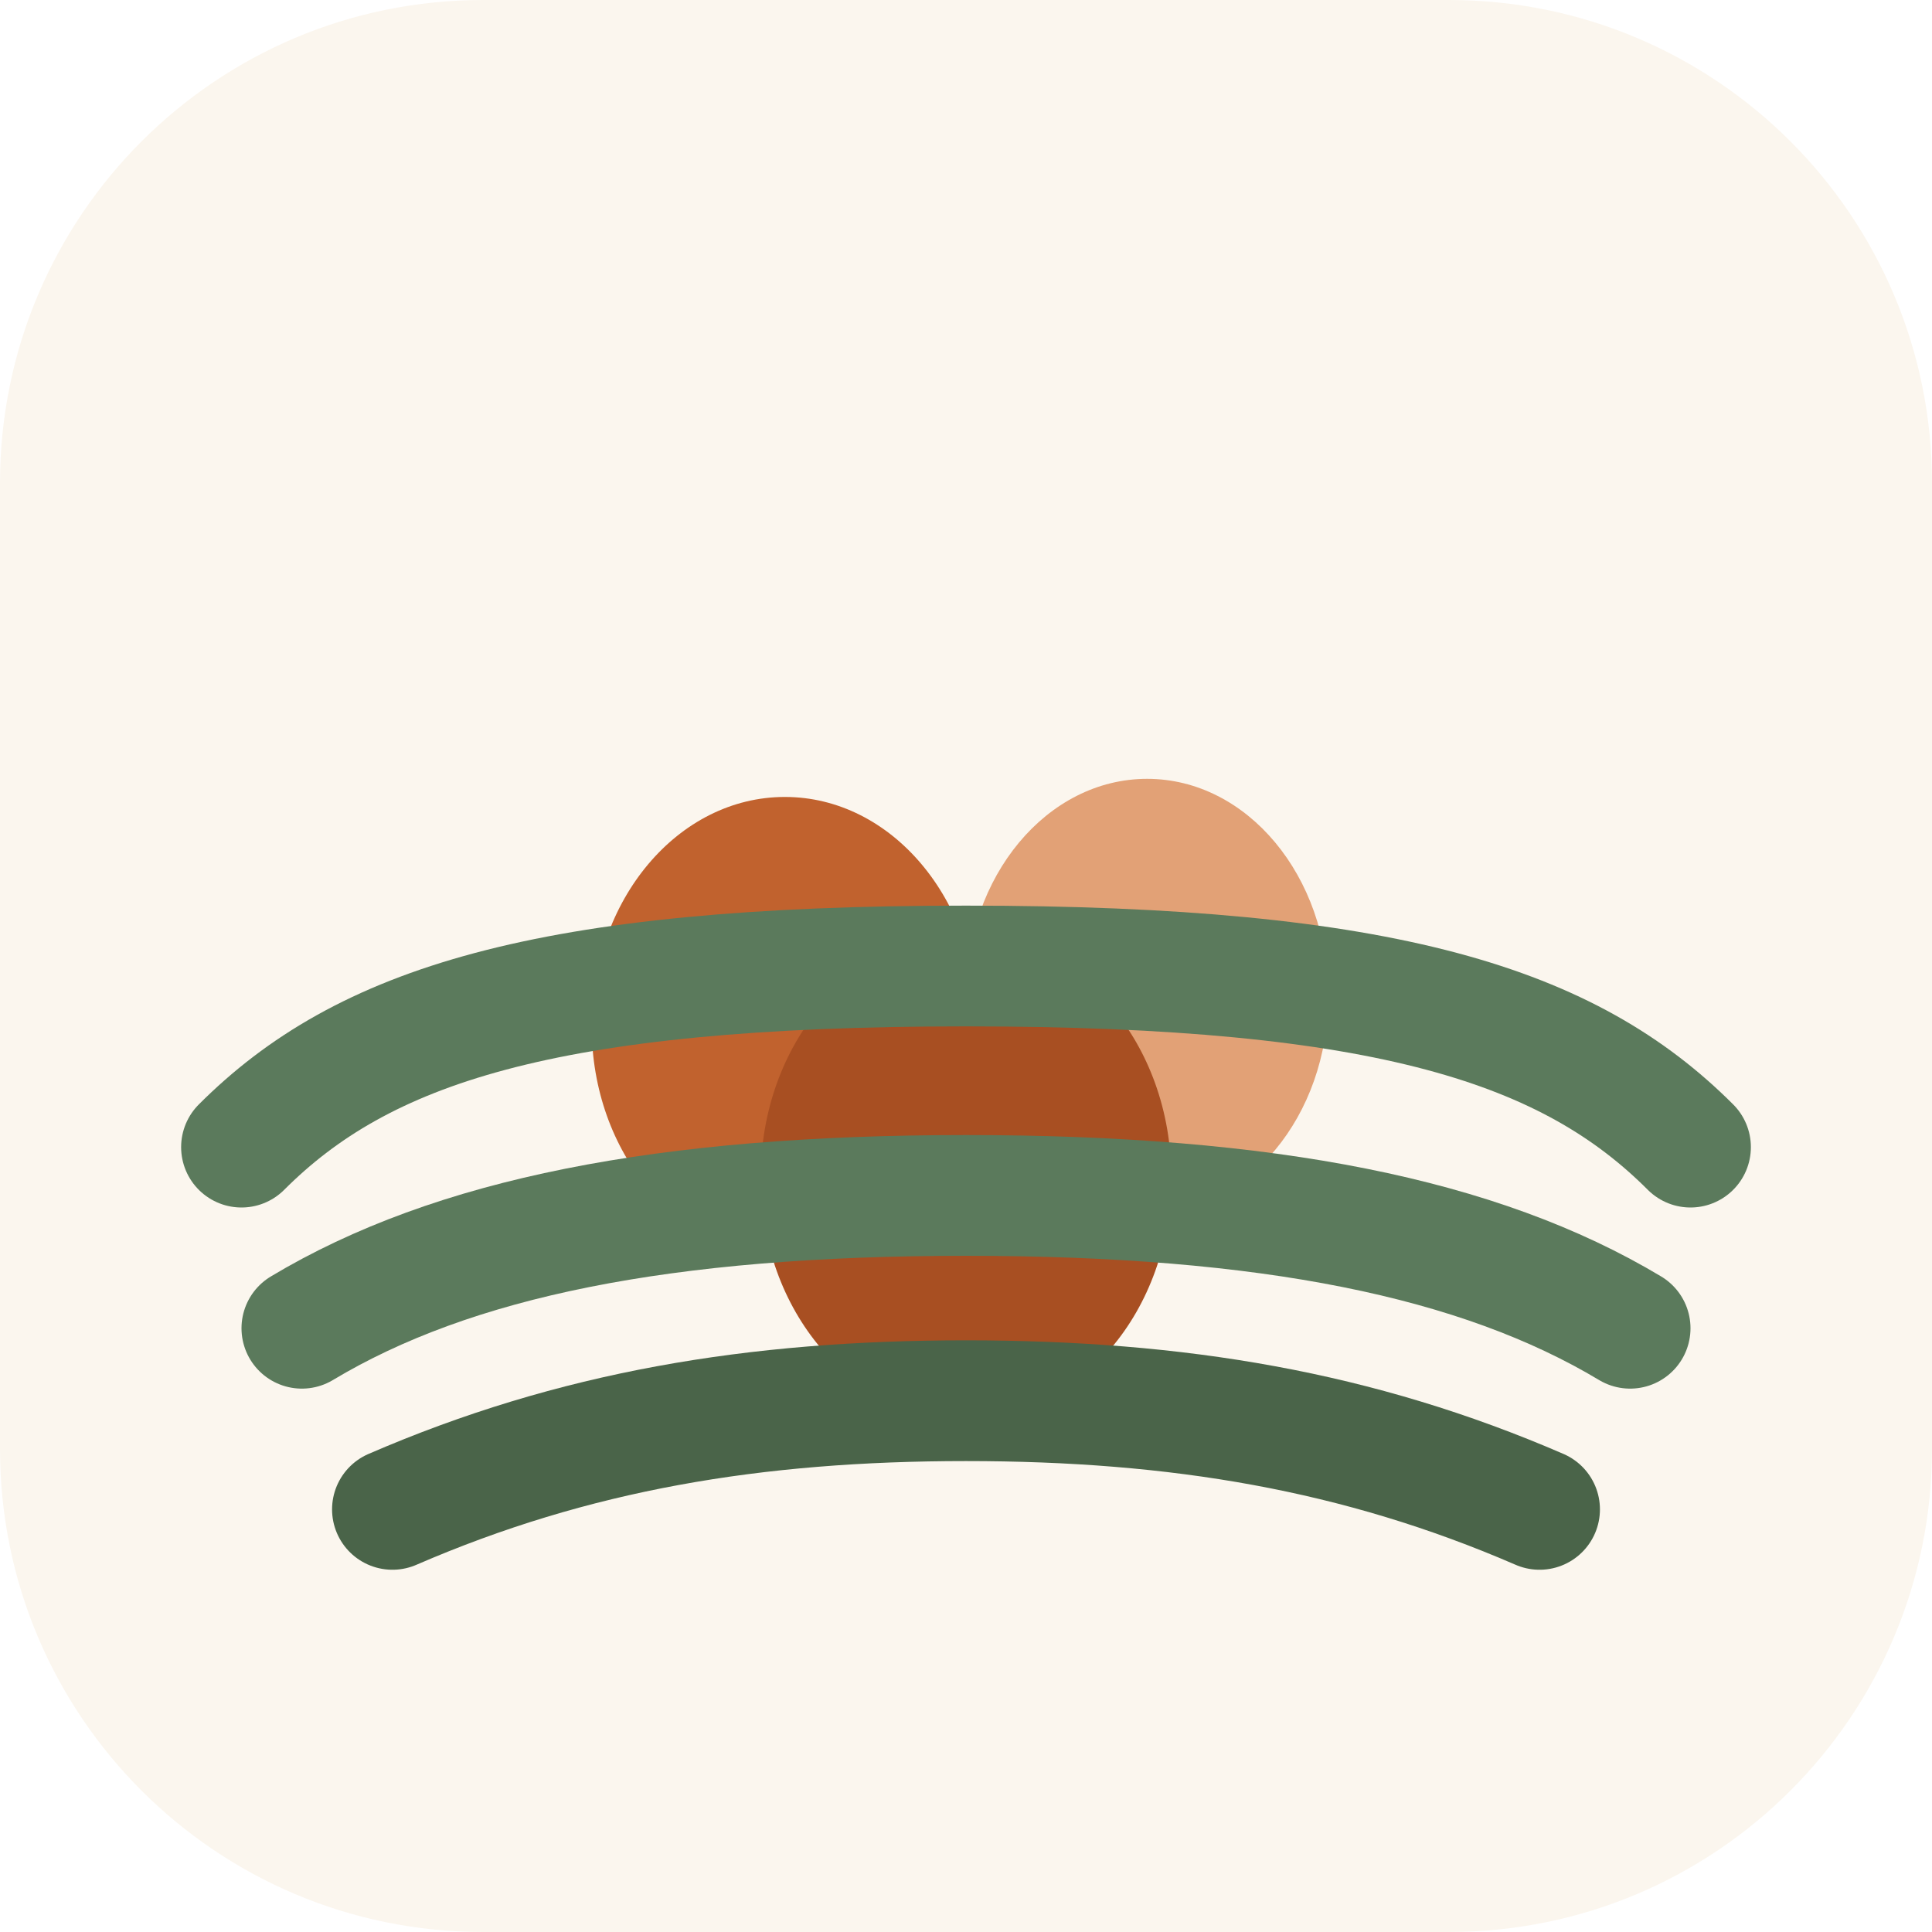
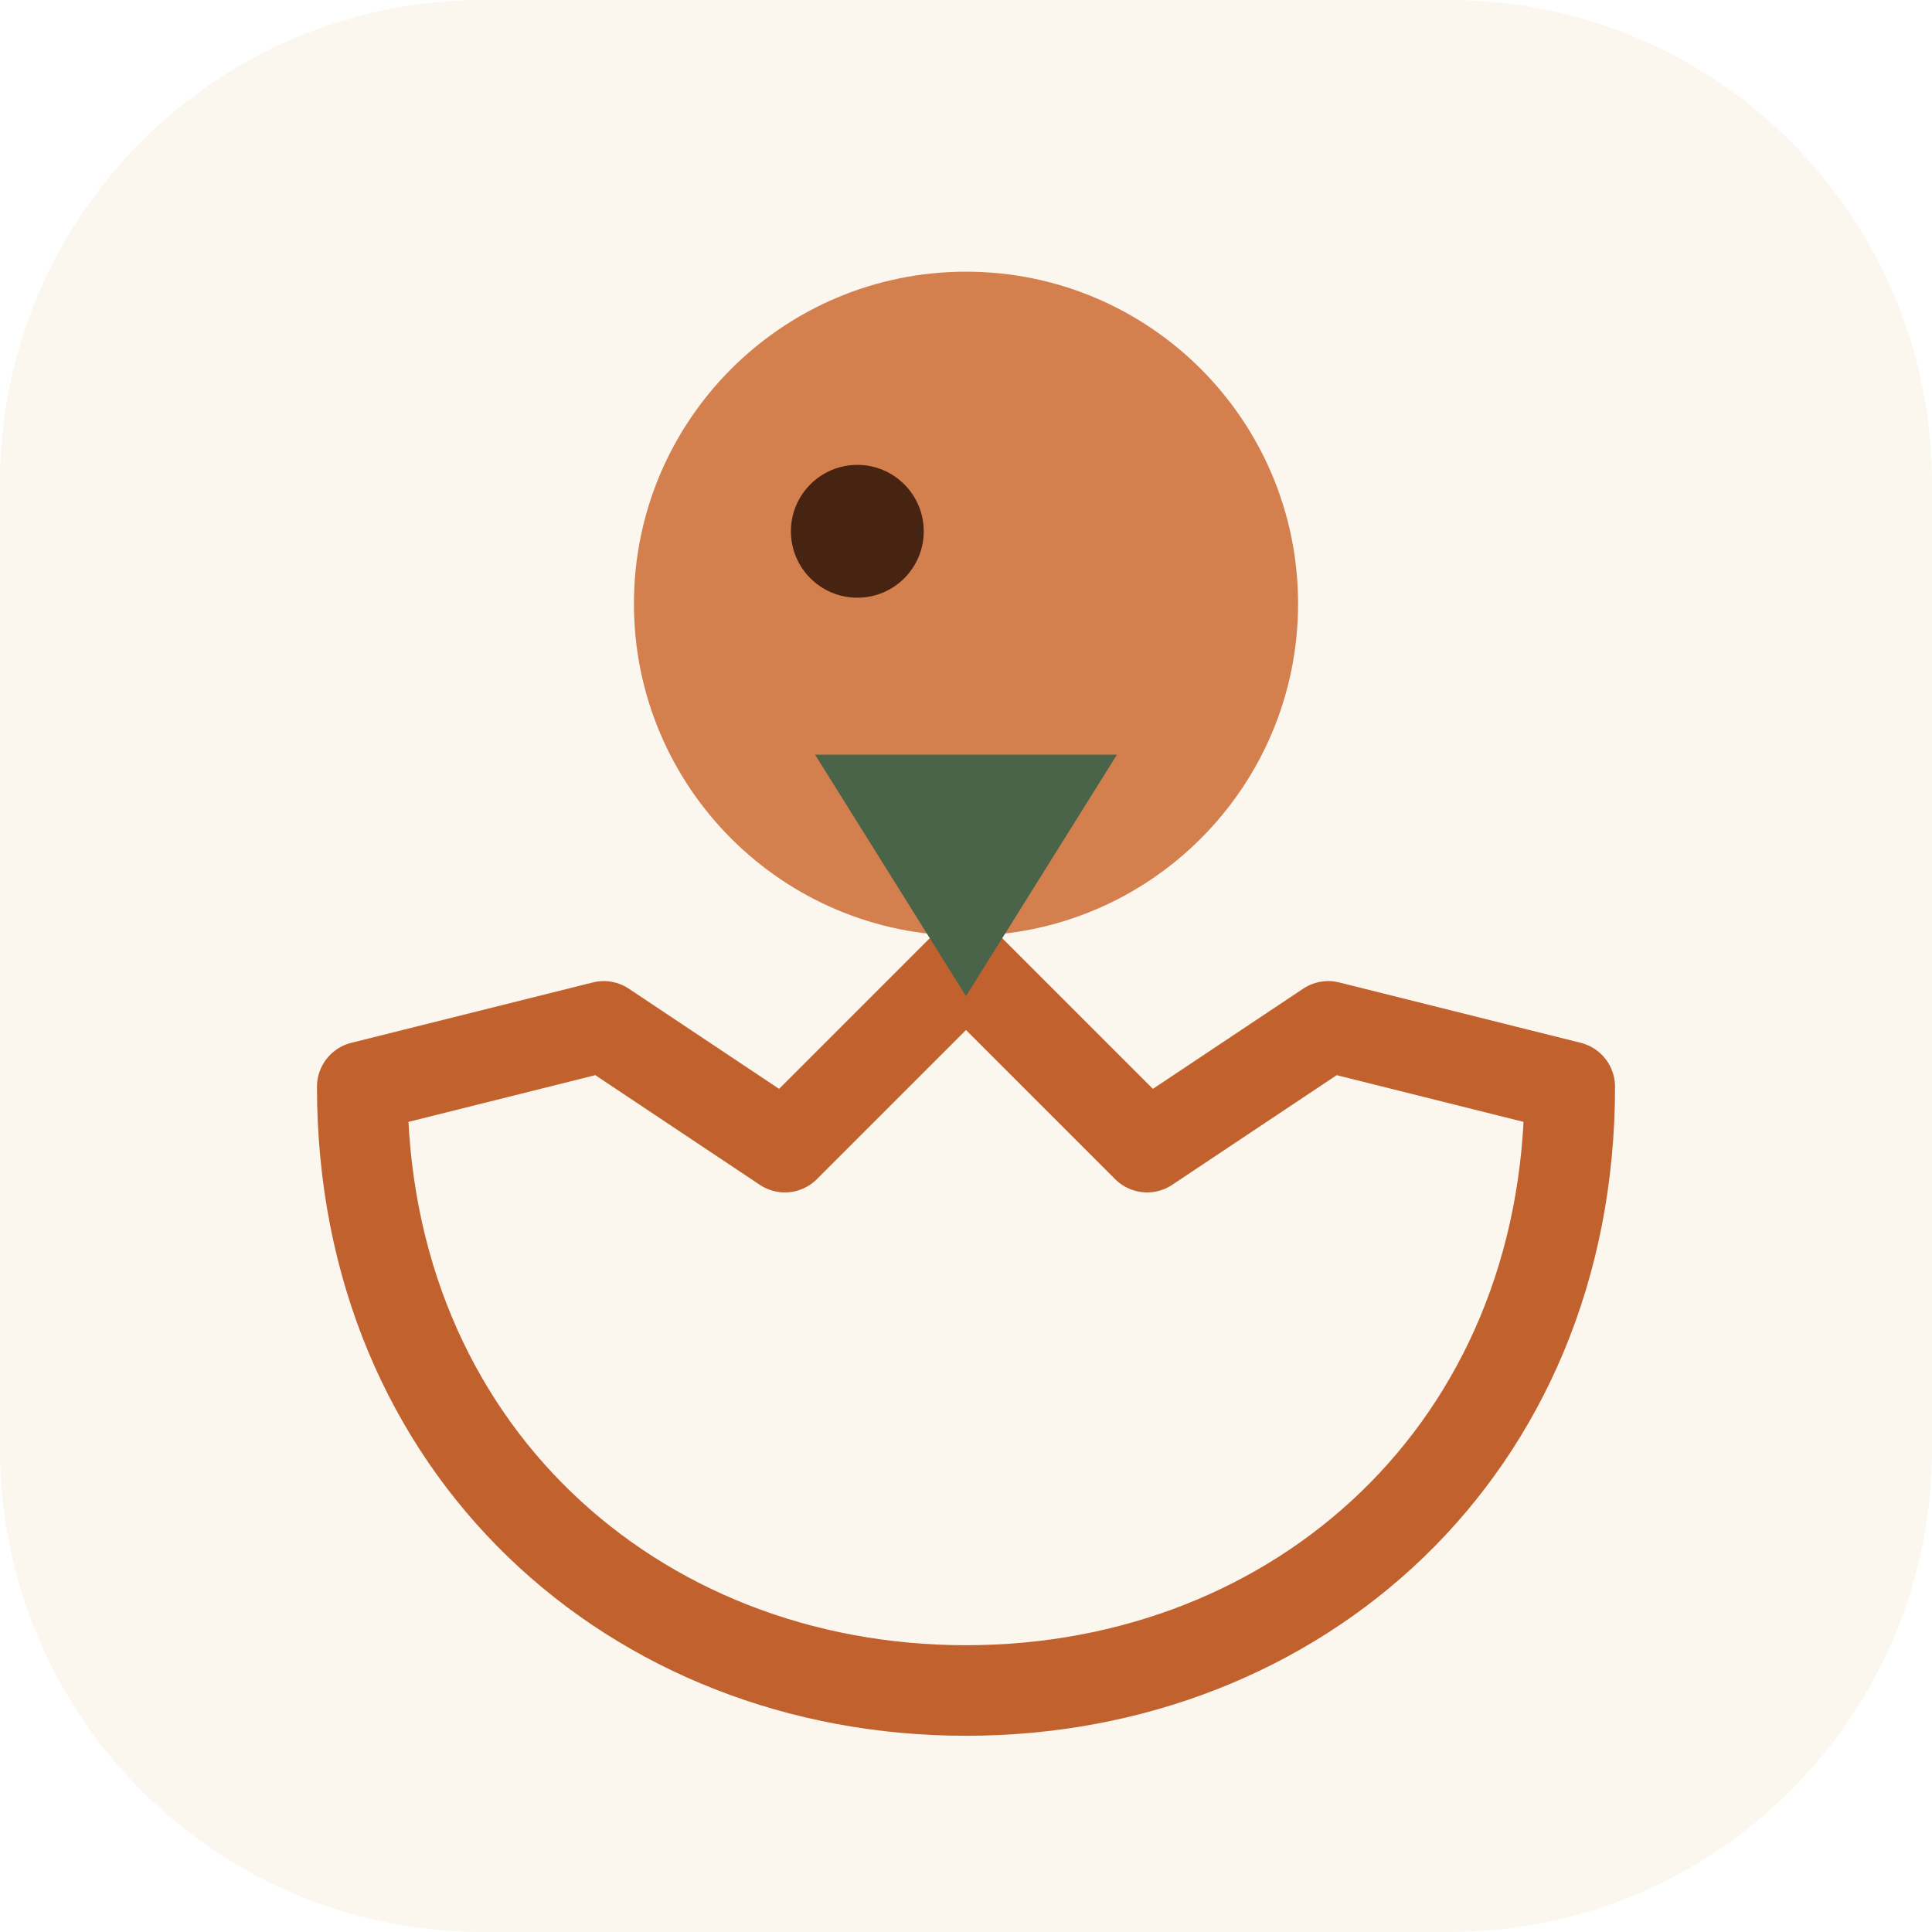
<svg xmlns="http://www.w3.org/2000/svg" viewBox="0 0 32 32" fill="none">
  <rect width="32" height="32" rx="8" fill="#FBF6EE" />
-   <ellipse cx="13" cy="17" rx="3.2" ry="3.8" fill="#C1622E" />
-   <ellipse cx="19" cy="16.5" rx="3" ry="3.6" fill="#E2A176" />
-   <ellipse cx="16" cy="19.5" rx="3.4" ry="4" fill="#A84F22" />
-   <path d="M4 19c2-2 5-3 12-3s10 1 12 3" stroke="#5B7A5C" stroke-width="2" stroke-linecap="round" fill="none" />
-   <path d="M5 22c2.5-1.5 6-2.2 11-2.2s8.5.7 11 2.2" stroke="#5B7A5C" stroke-width="2" stroke-linecap="round" fill="none" />
-   <path d="M6.5 25c3-1.3 6-1.8 9.5-1.8s6.5.5 9.5 1.8" stroke="#4A6449" stroke-width="2" stroke-linecap="round" fill="none" />
+   <path d="M6 18c0 6 4.5 10 10 10s10-4 10-10l-4-1-3 2-3-3-3 3-3-2-4 1Z" fill="#FBF6EE" stroke="#C1622E" stroke-width="1.5" stroke-linejoin="round" />
+   <circle cx="16" cy="10" r="5.5" fill="#D37F4E" />
+   <path d="M13.5 12.5 16 16.5 18.5 12.5Z" fill="#4A6449" />
+   <circle cx="14.2" cy="8.8" r="1.1" fill="#472312" />
</svg>
